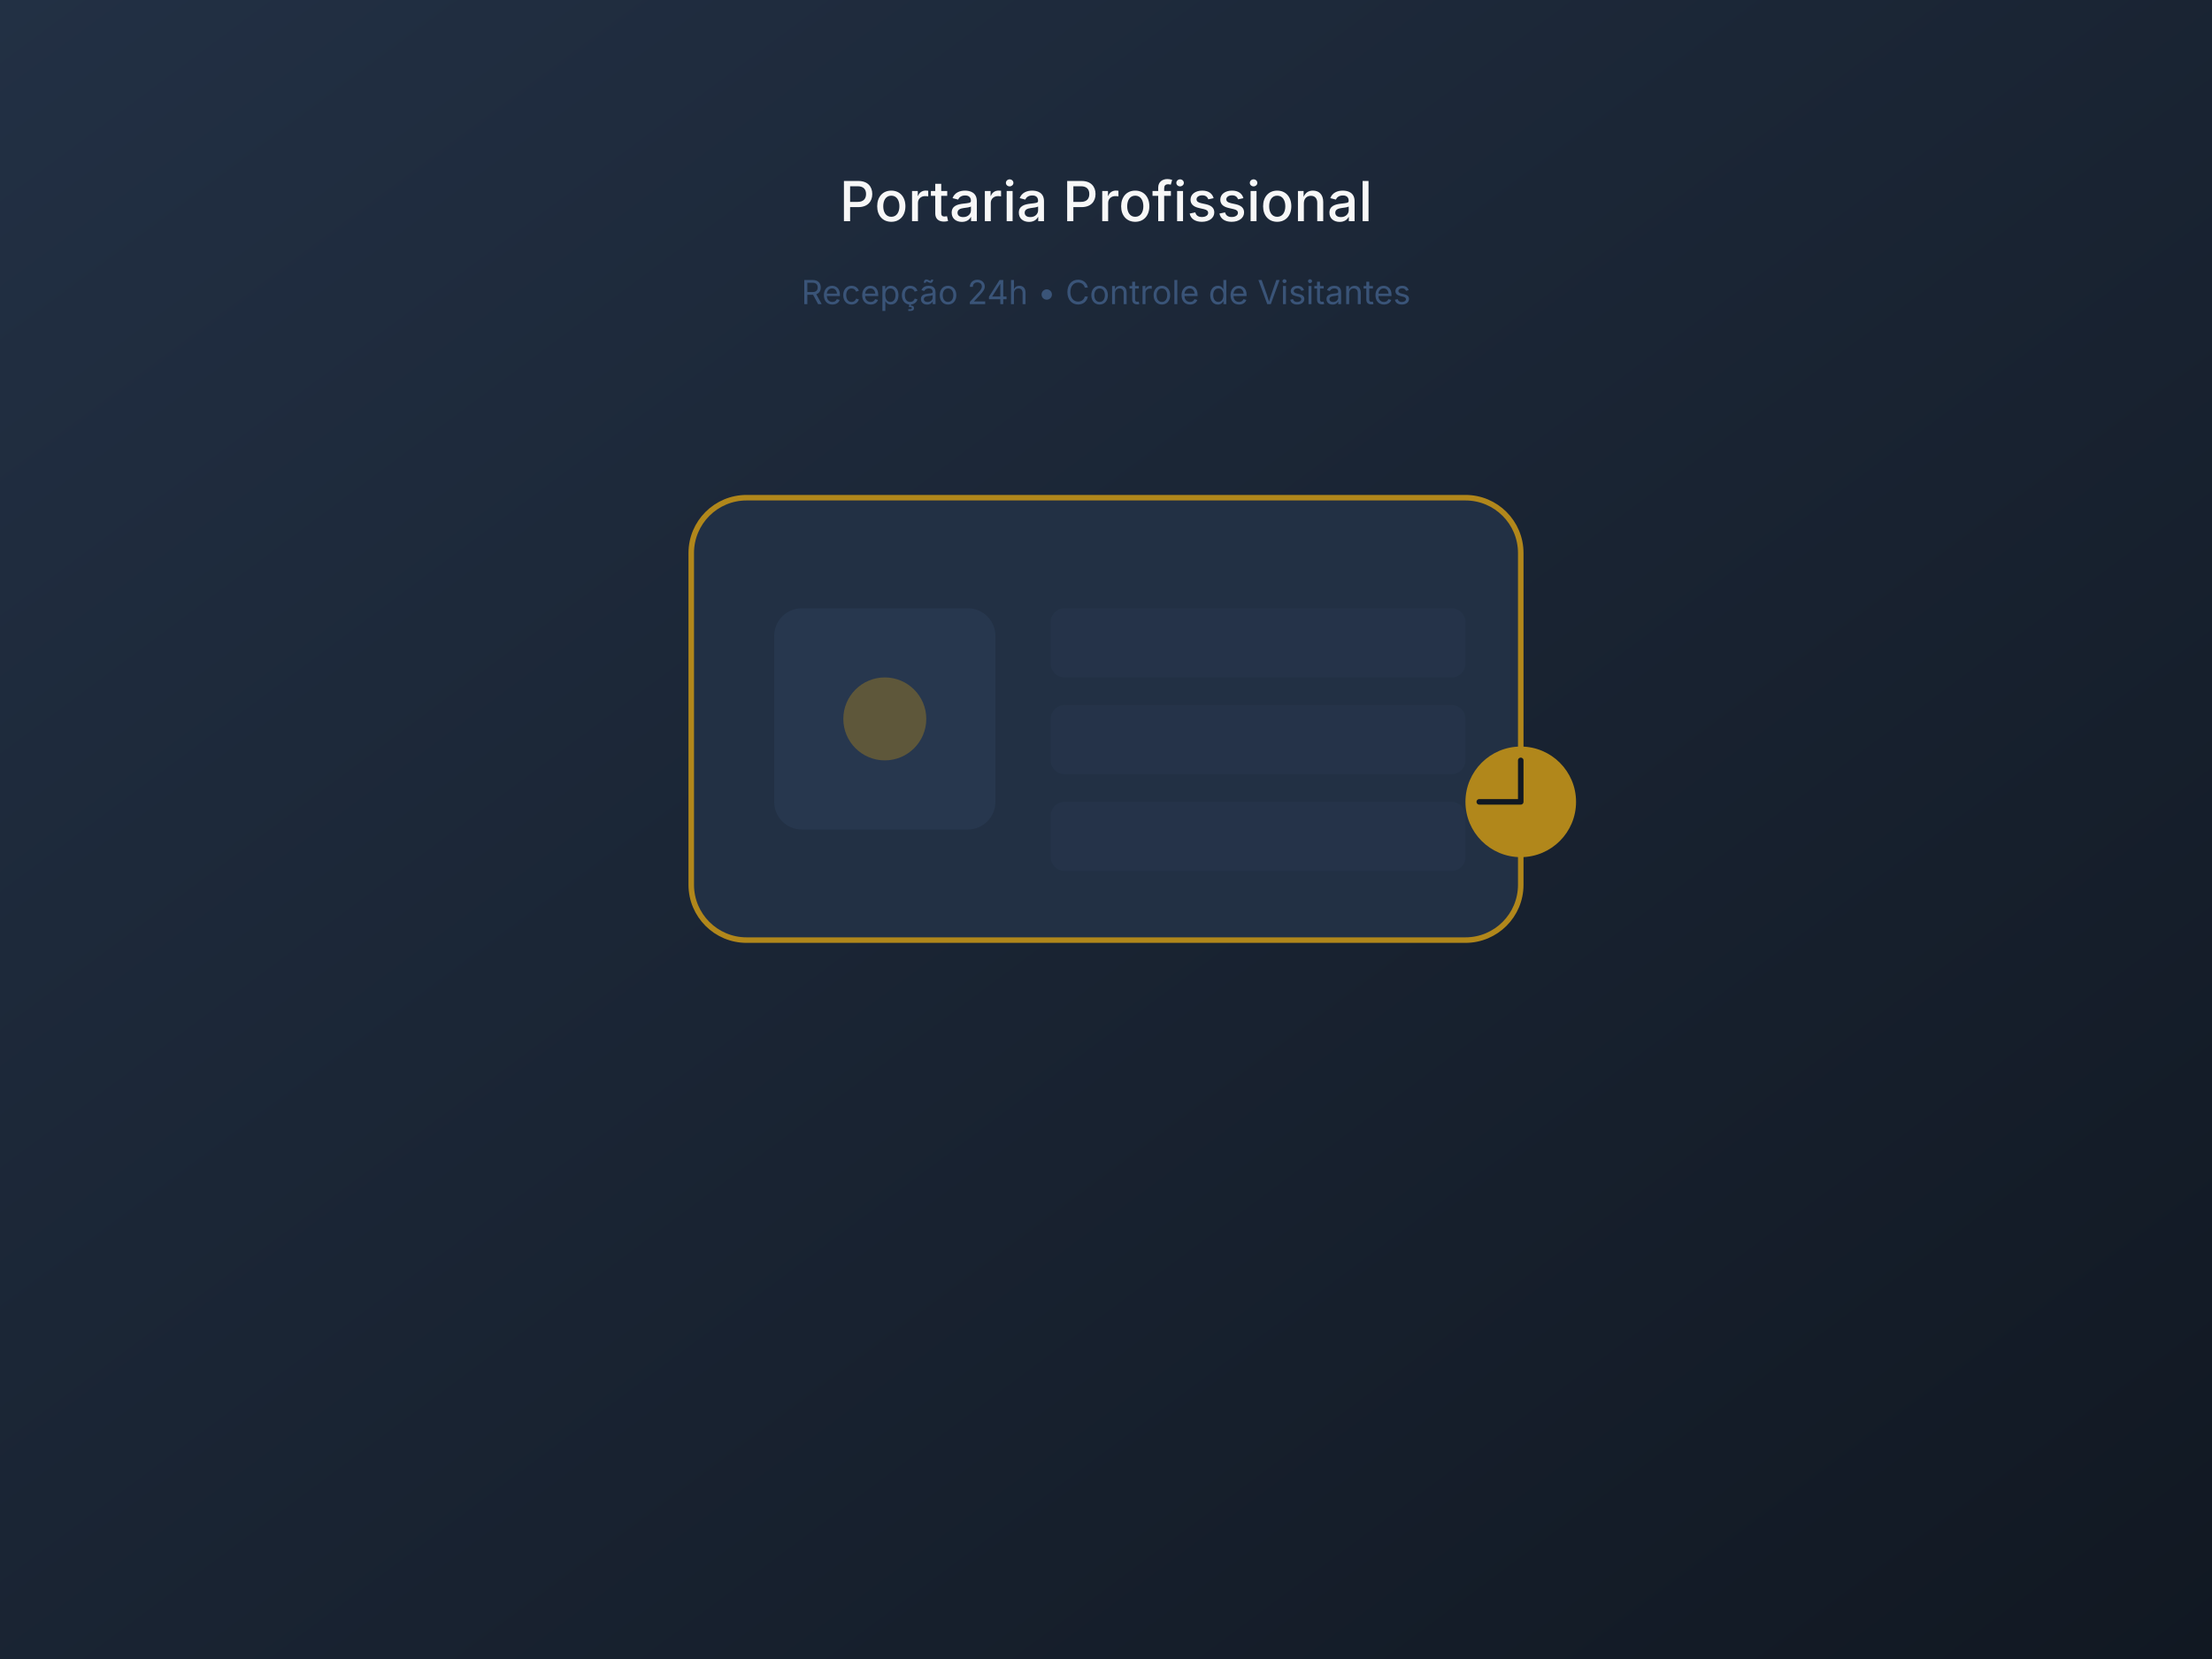
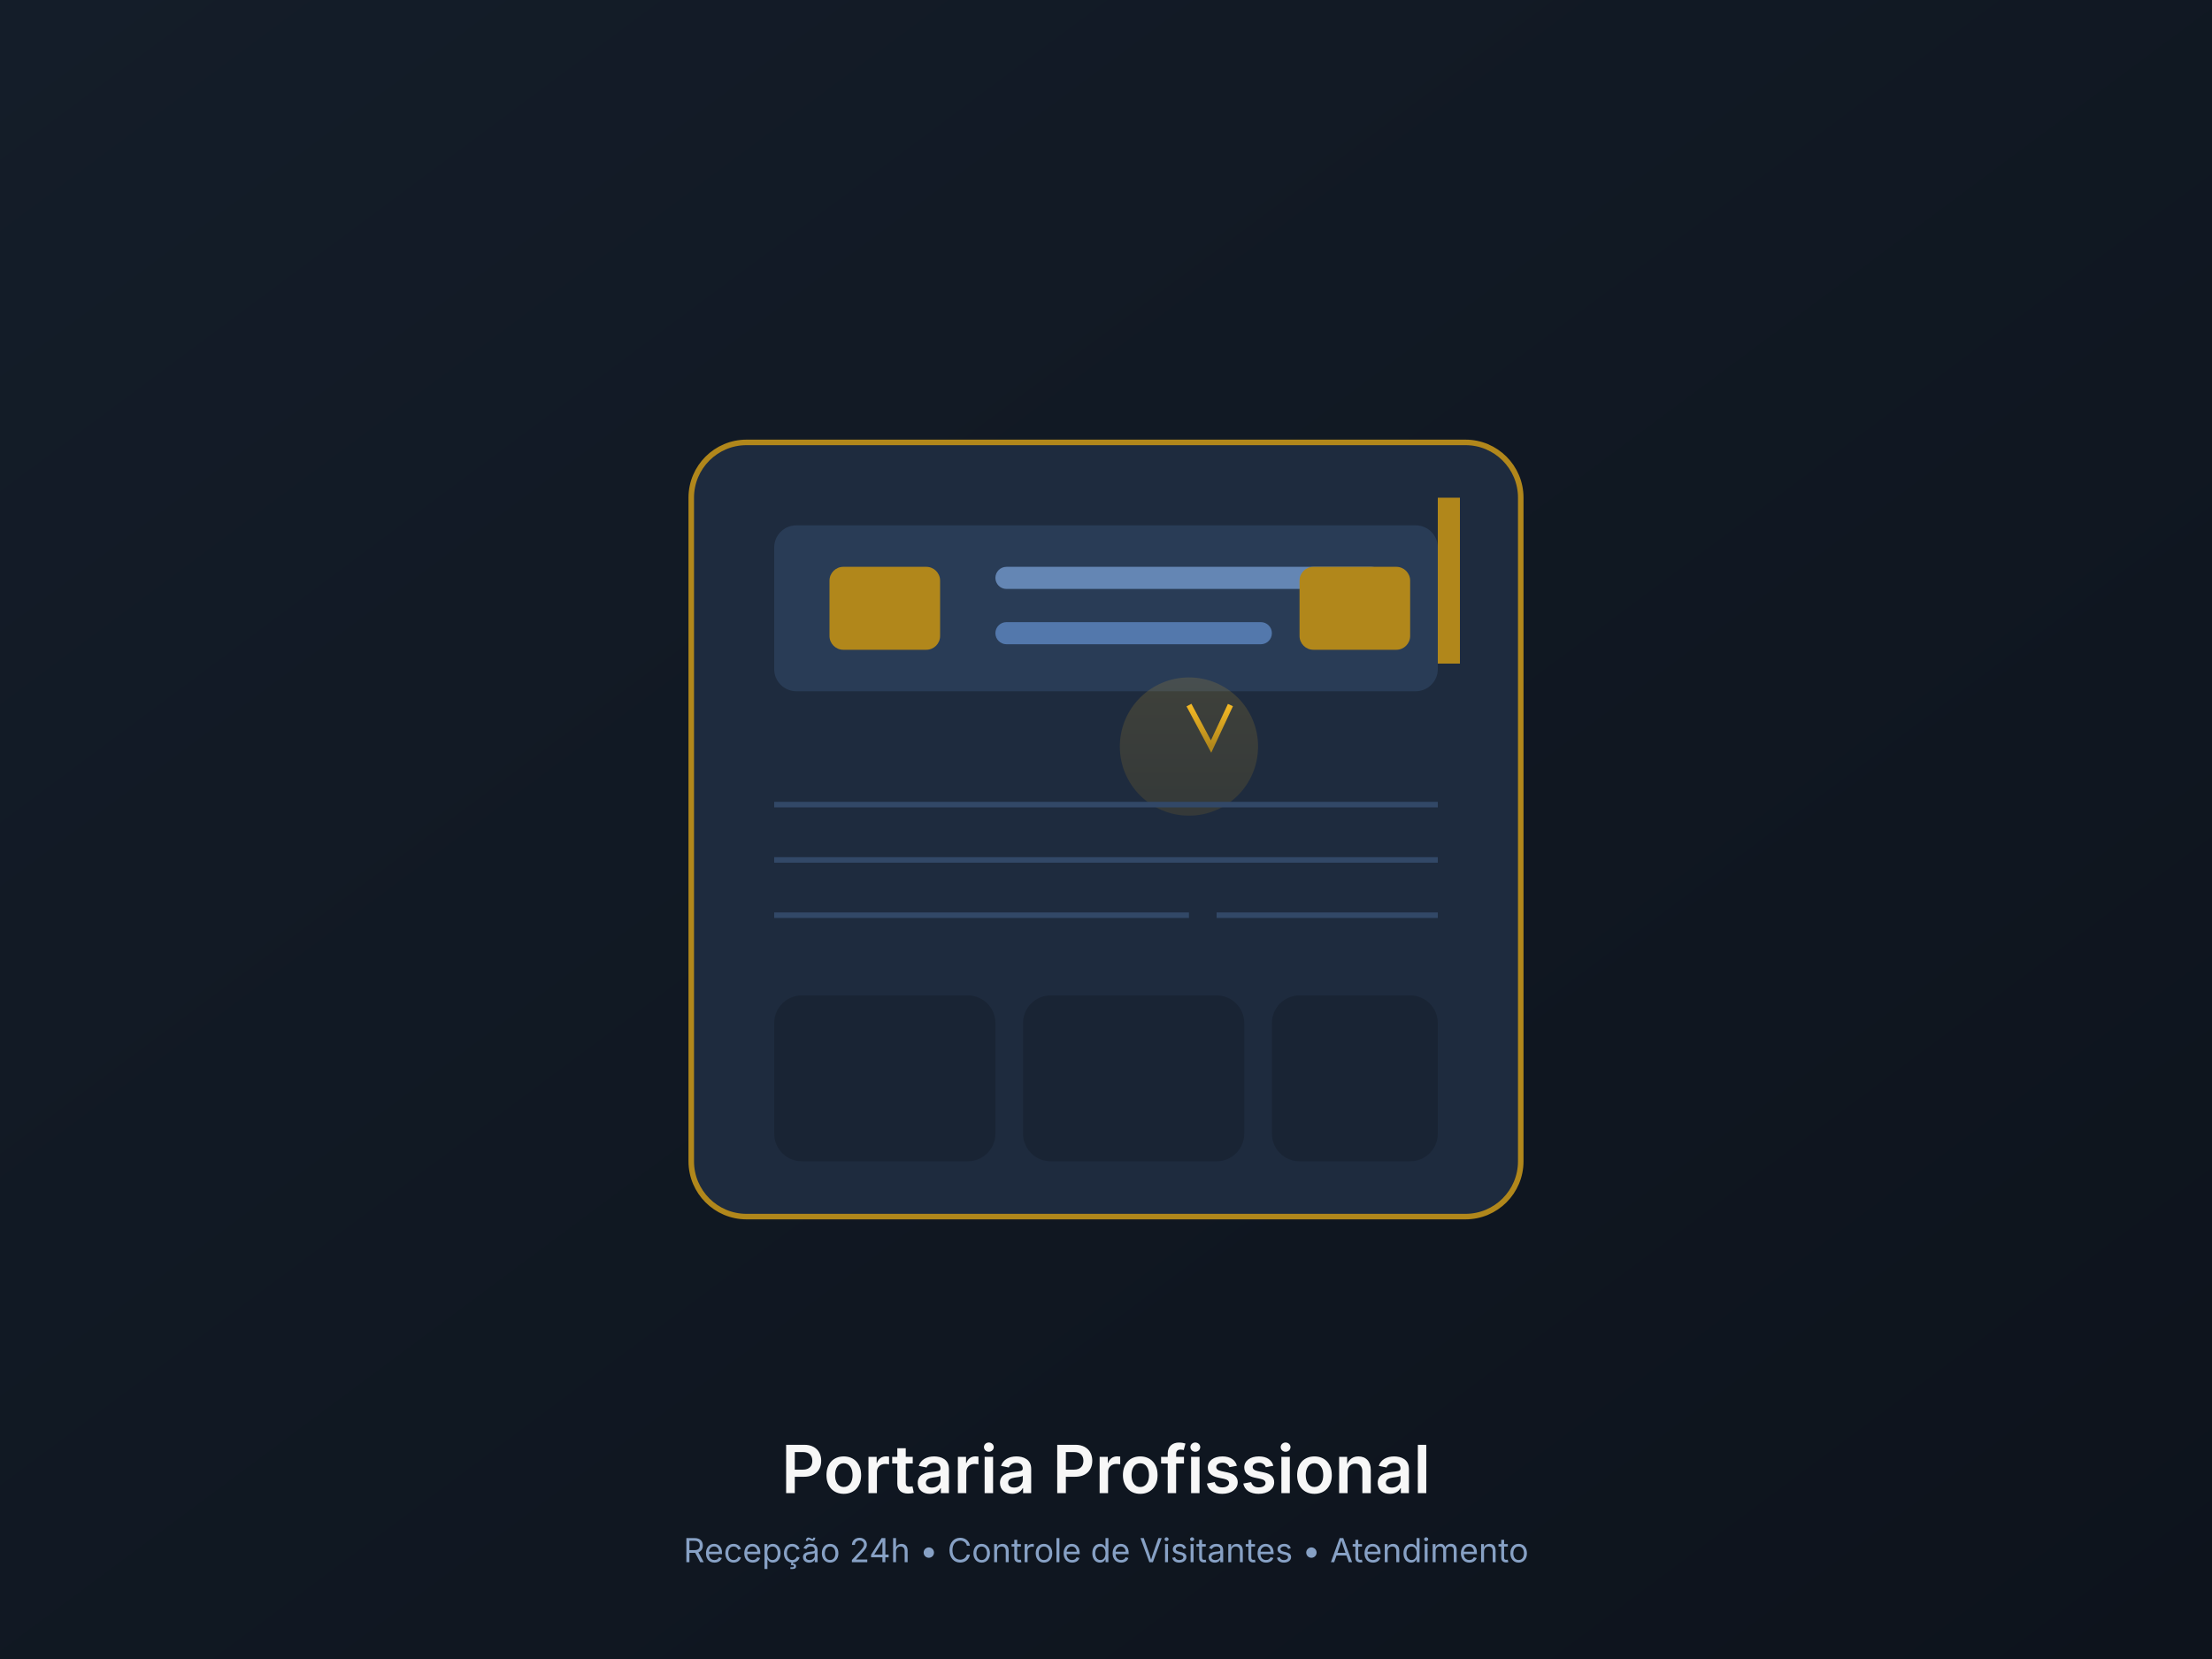
<svg xmlns="http://www.w3.org/2000/svg" viewBox="0 0 800 600">
  <defs>
-     <linearGradient id="g" x1="0" y1="0" x2="1" y2="1">
-       <stop offset="0%" stop-color="hsl(215, 33%, 20%)" />
-       <stop offset="100%" stop-color="hsl(215, 35%, 10%)" />
+     <linearGradient id="bg" x1="0" y1="0" x2="1" y2="1">
+       <stop offset="0%" stop-color="hsl(215,35%,12%)" />
+       <stop offset="100%" stop-color="hsl(215,35%,8%)" />
+     </linearGradient>
+     <linearGradient id="goldGrad" x1="0" y1="0" x2="0" y2="1">
+       <stop offset="0%" stop-color="hsl(43,90%,55%)" />
+       <stop offset="100%" stop-color="hsl(43,74%,40%)" />
    </linearGradient>
  </defs>
-   <rect width="800" height="600" fill="url(#g)" />
-   <rect x="250" y="180" width="300" height="160" rx="20" fill="hsl(215, 33%, 20%)" stroke="hsl(43, 74%, 40%)" stroke-width="2" />
-   <rect x="280" y="220" width="80" height="80" rx="10" fill="hsl(215, 35%, 35%)" opacity="0.2" />
-   <circle cx="320" cy="260" r="15" fill="hsl(43, 74%, 40%)" opacity="0.4" />
-   <rect x="380" y="220" width="150" height="25" rx="5" fill="hsl(215, 35%, 35%)" opacity="0.1" />
-   <rect x="380" y="255" width="150" height="25" rx="5" fill="hsl(215, 35%, 35%)" opacity="0.1" />
-   <rect x="380" y="290" width="150" height="25" rx="5" fill="hsl(215, 35%, 35%)" opacity="0.1" />
-   <circle cx="550" cy="290" r="20" fill="hsl(43, 74%, 40%)" />
-   <path d="M550 275v15M535 290h15" stroke="hsl(215, 35%, 10%)" stroke-width="2" stroke-linecap="round" />
-   <text x="400" y="80" text-anchor="middle" font-family="Inter, sans-serif" font-size="20" font-weight="500" fill="hsl(0, 0%, 97%)">Portaria Profissional</text>
-   <text x="400" y="110" text-anchor="middle" font-family="Inter, sans-serif" font-size="12" font-weight="400" fill="hsl(215, 35%, 35%)">Recepção 24h • Controle de Visitantes</text>
+   <rect width="800" height="600" fill="url(#bg)" />
+   <rect x="250" y="160" width="300" height="280" rx="20" fill="hsl(215,35%,18%)" stroke="hsl(43,74%,40%)" stroke-width="2" />
+   <rect x="280" y="190" width="240" height="60" rx="8" fill="hsl(215,35%,25%)" />
+   <rect x="300" y="205" width="40" height="30" rx="5" fill="hsl(43,74%,40%)" />
+   <rect x="360" y="205" width="140" height="8" rx="4" fill="hsl(215,35%,55%)" />
+   <rect x="360" y="225" width="100" height="8" rx="4" fill="hsl(215,35%,50%)" />
+   <rect x="470" y="205" width="40" height="30" rx="5" fill="hsl(43,74%,40%)" />
+   <rect x="520" y="180" width="8" height="60" fill="hsl(43,74%,40%)" />
+   <circle cx="430" cy="270" r="25" fill="url(#goldGrad)" opacity="0.15" />
+   <path d="M430 255 L438 270 L445 255" stroke="url(#goldGrad)" stroke-width="2" fill="none" />
+   <rect x="280" y="290" width="240" height="2" fill="hsl(215,35%,30%)" />
+   <rect x="280" y="310" width="240" height="2" fill="hsl(215,35%,30%)" />
+   <rect x="280" y="330" width="150" height="2" fill="hsl(215,35%,30%)" />
+   <rect x="440" y="330" width="80" height="2" fill="hsl(215,35%,30%)" />
+   <rect x="280" y="360" width="80" height="60" rx="10" fill="hsl(215,35%,15%)" />
+   <rect x="370" y="360" width="80" height="60" rx="10" fill="hsl(215,35%,15%)" />
+   <rect x="460" y="360" width="60" height="60" rx="10" fill="hsl(215,35%,15%)" />
+   <text x="400" y="540" text-anchor="middle" font-family="Inter, sans-serif" font-size="24" font-weight="600" fill="hsl(0,0%,97%)">Portaria Profissional</text>
+   <text x="400" y="565" text-anchor="middle" font-family="Inter, sans-serif" font-size="12" font-weight="400" fill="hsl(215,35%,65%)">Recepção 24h • Controle de Visitantes • Atendimento</text>
</svg>
